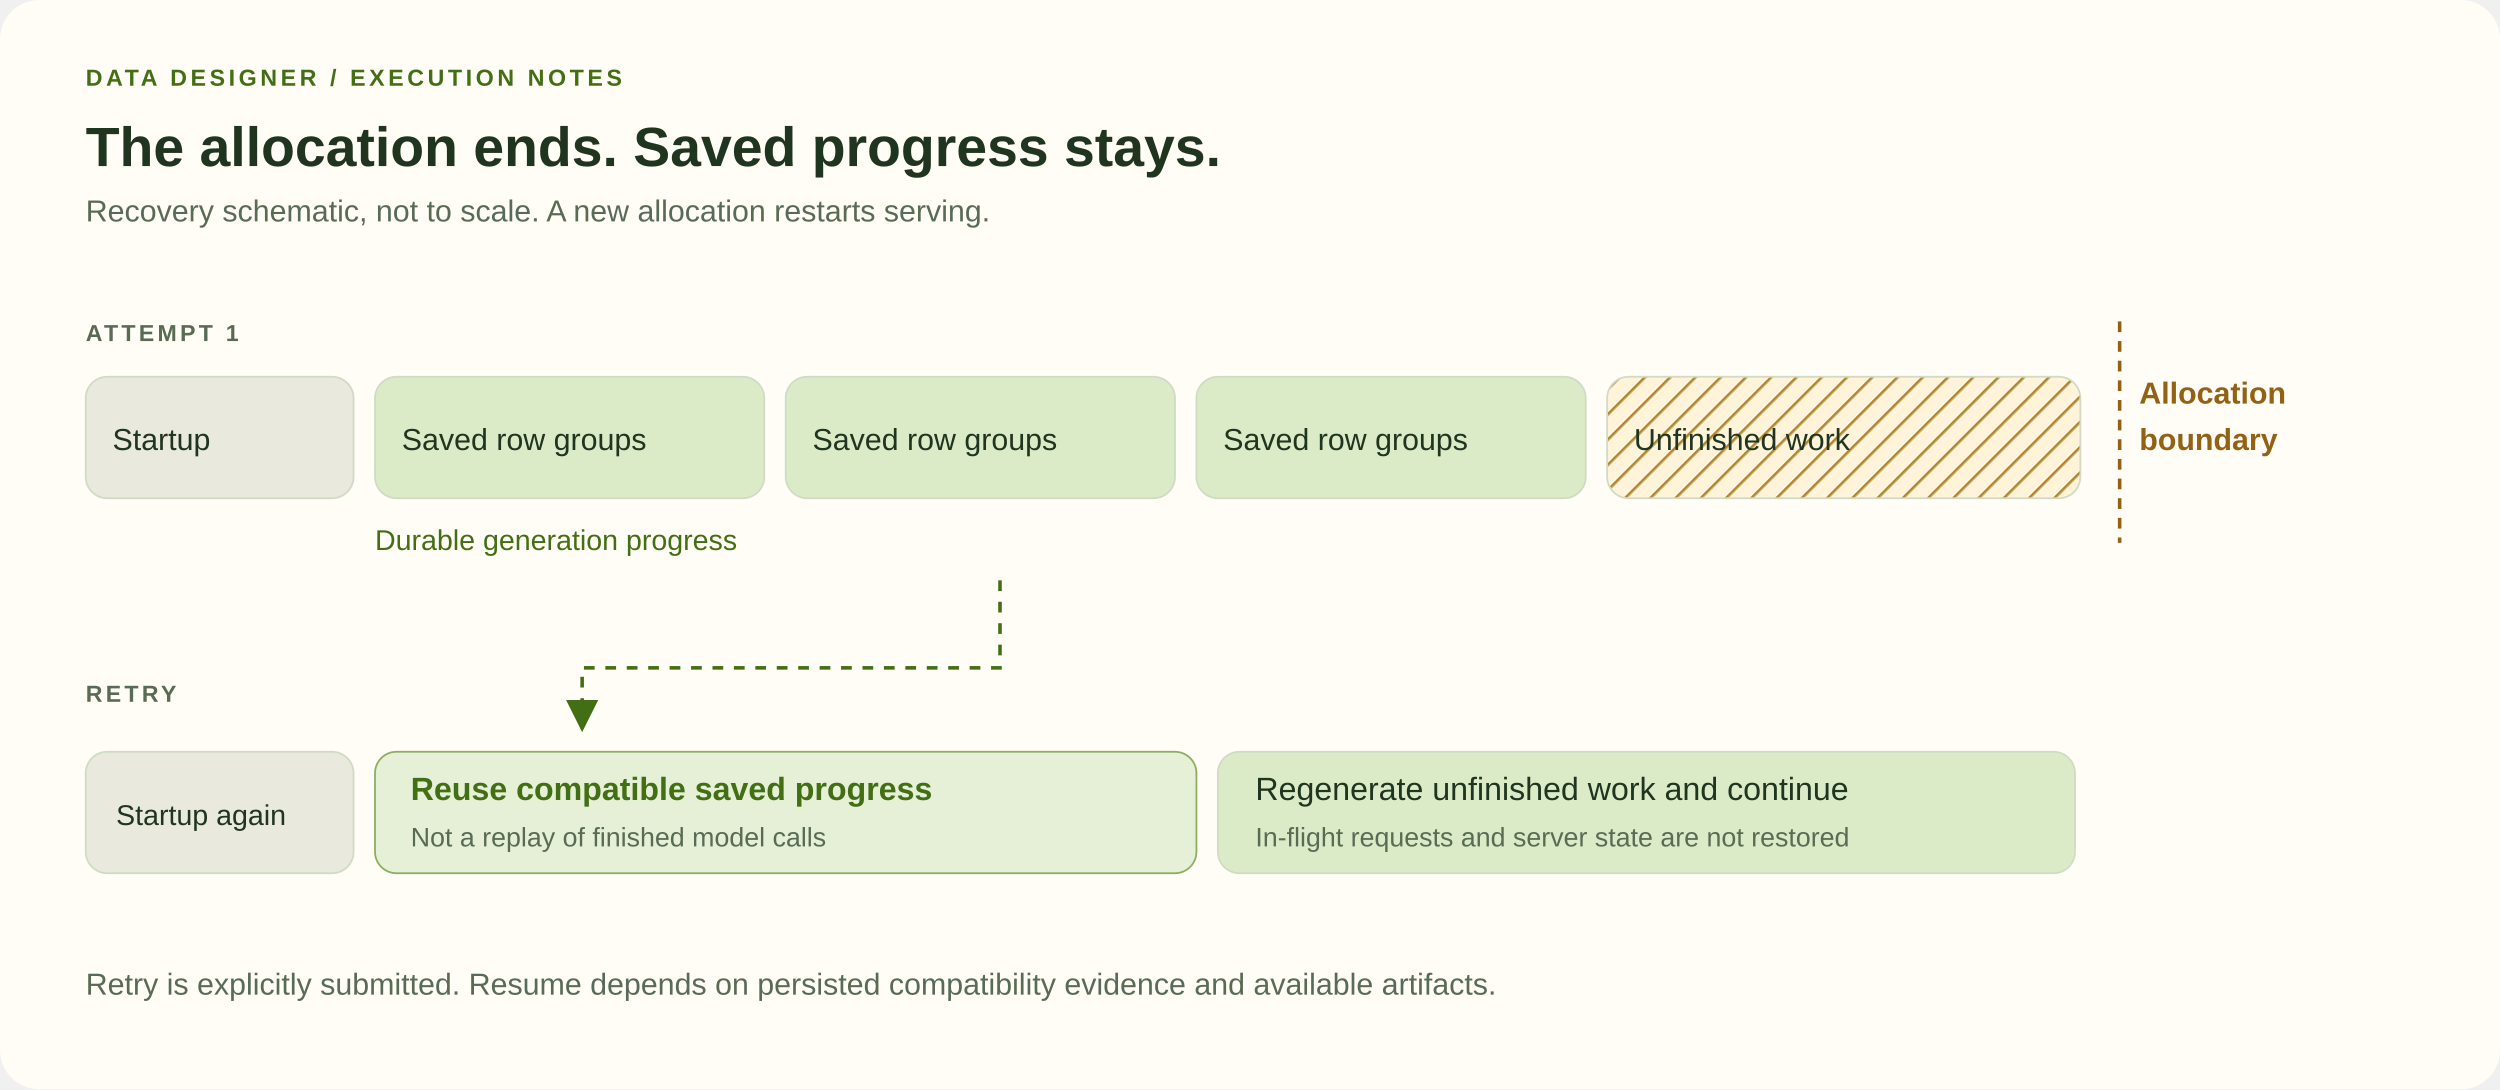
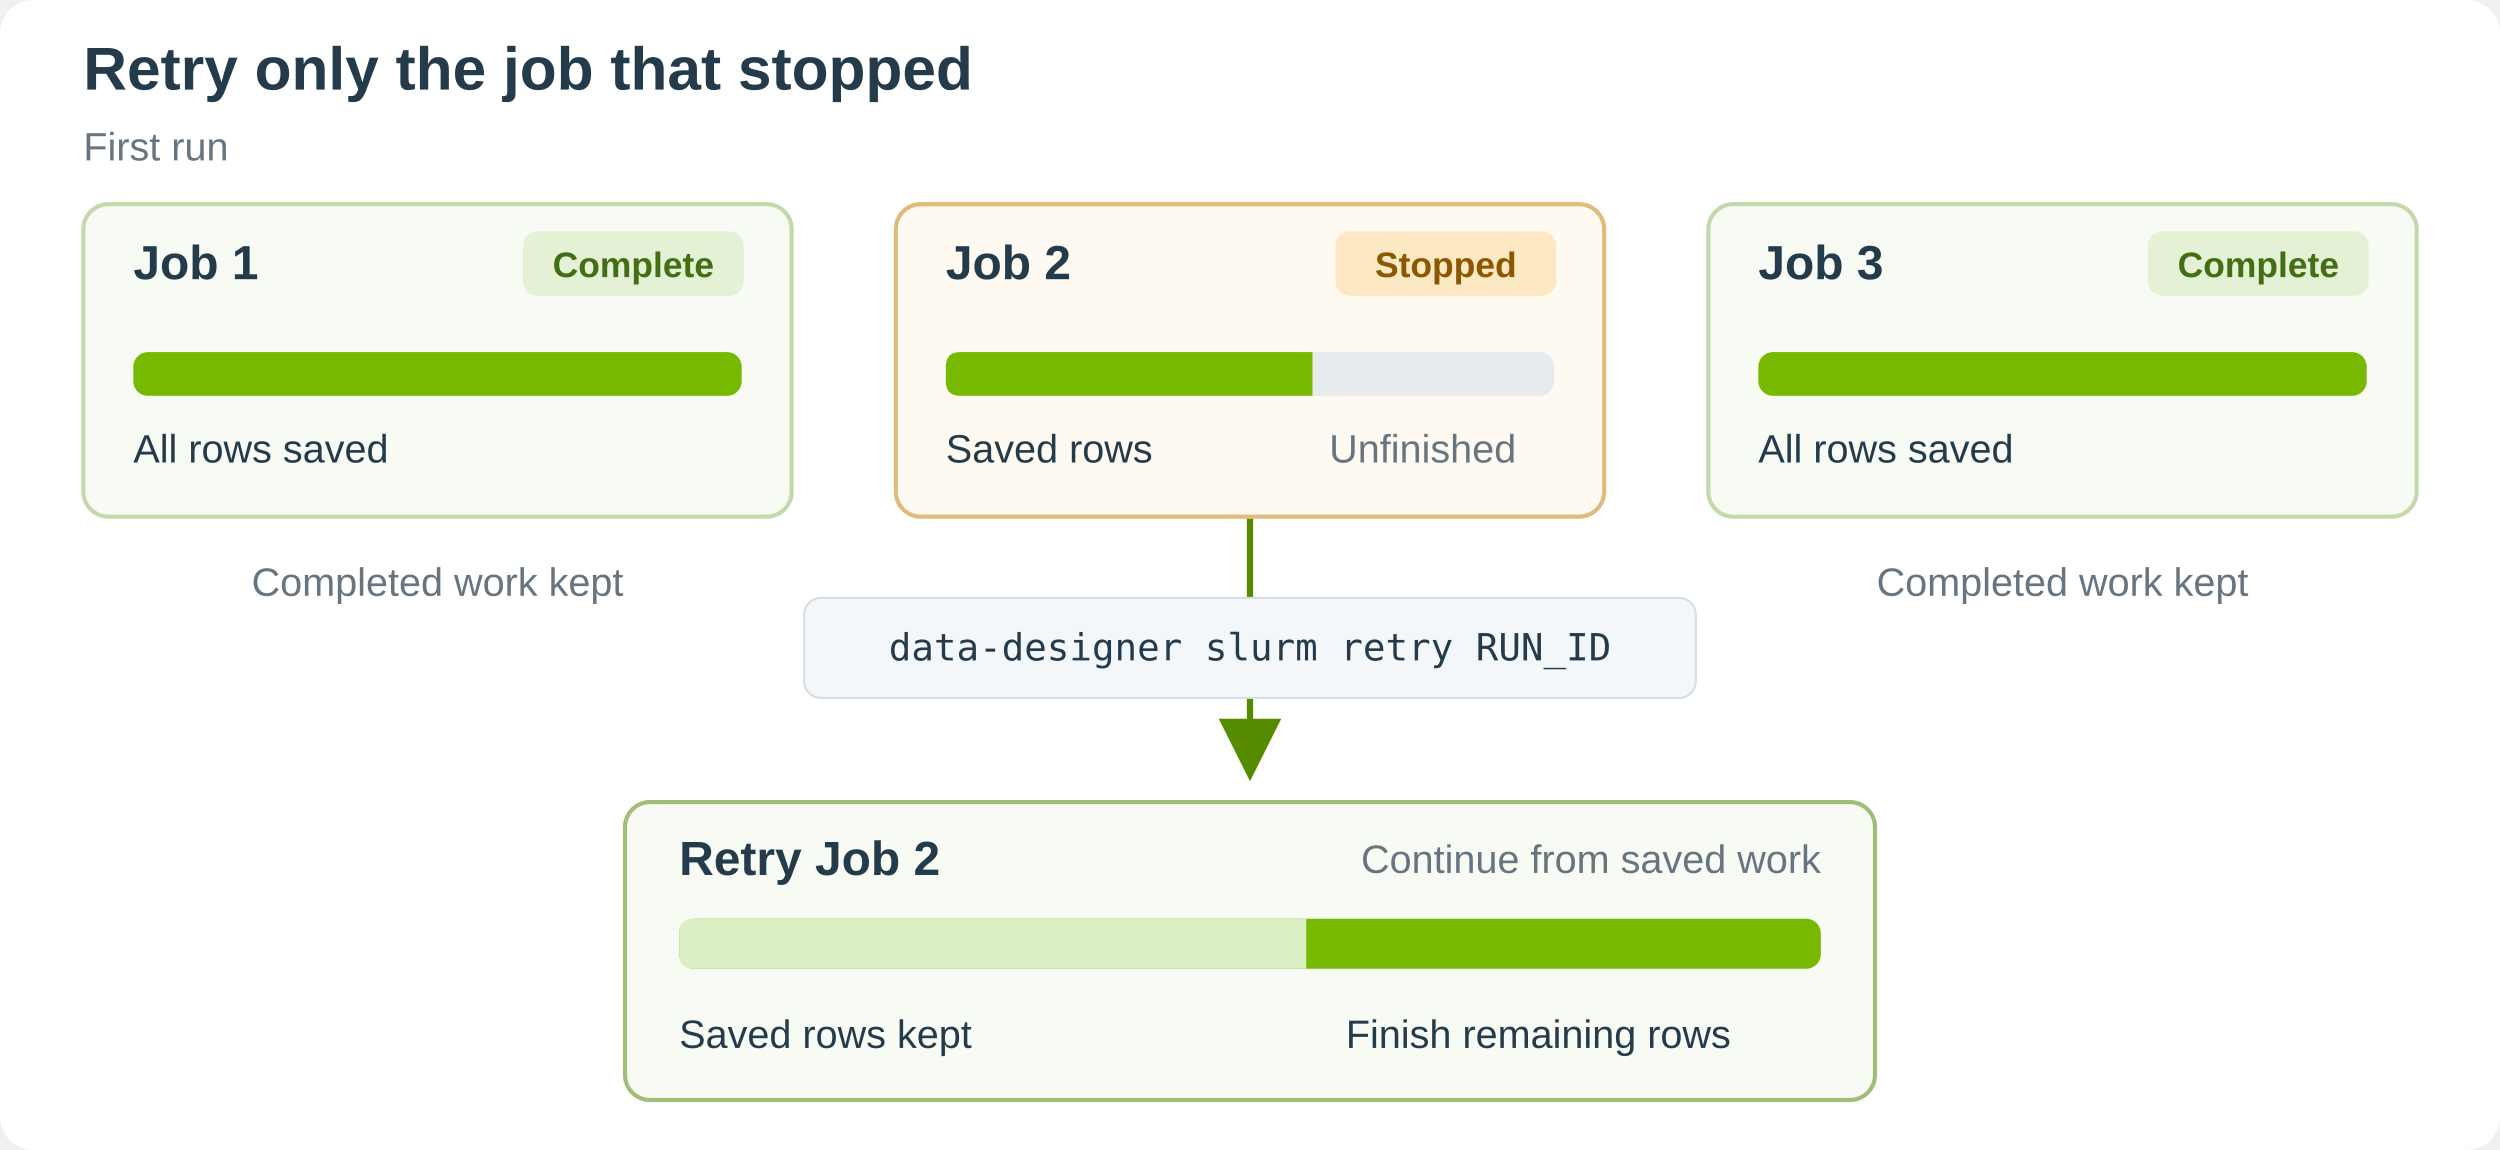
- <svg xmlns="http://www.w3.org/2000/svg" width="1400" height="610" viewBox="0 0 1400 610" role="img" aria-label="The allocation ends. Saved progress stays.">
+ <svg xmlns="http://www.w3.org/2000/svg" width="1200" height="552" viewBox="0 0 1200 552" role="img" aria-labelledby="title desc">
  <defs>
-     <marker id="arrow" markerWidth="9" markerHeight="9" refX="8" refY="4.5" orient="auto">
-       <path d="M0 0 L9 4.5 L0 9" fill="#426e14" />
+     <marker id="retry-arrow" markerWidth="10" markerHeight="10" refX="8" refY="5" orient="auto">
+       <path d="M0 0 10 5 0 10Z" fill="#568b00" />
    </marker>
-     <pattern id="unfinished" width="10" height="10" patternUnits="userSpaceOnUse" patternTransform="rotate(45)">
-       <rect width="10" height="10" fill="#fff4da" />
-       <path d="M0 0V10" stroke="#b58b39" stroke-width="3" />
-     </pattern>
+     <style>
+       text { font-family: Arial, Helvetica, sans-serif; fill: #243b4b; }
+       .job { font-size: 23px; font-weight: 700; }
+       .status { font-size: 17px; font-weight: 700; }
+       .label { font-size: 19px; }
+       .muted { fill: #667580; }
+     </style>
  </defs>
-   <rect width="1400" height="610" rx="22" fill="#fffdf5" />
-   <text x="48" y="48" font-family="Arial, Helvetica, sans-serif" font-size="13" font-weight="650" letter-spacing="2" fill="#426e14">DATA DESIGNER / EXECUTION NOTES</text>
-   <text x="48" y="93" font-family="Arial, Helvetica, sans-serif" font-size="31" font-weight="650" letter-spacing="0" fill="#20351f">The allocation ends. Saved progress stays.</text>
-   <text x="48" y="124" font-family="Arial, Helvetica, sans-serif" font-size="17" font-weight="400" letter-spacing="0" fill="#586b55">Recovery schematic, not to scale. A new allocation restarts serving.</text>
-   <text x="48" y="191" font-family="Arial, Helvetica, sans-serif" font-size="13" font-weight="650" letter-spacing="1.8" fill="#586b55">ATTEMPT 1</text>
-   <rect x="48" y="211" width="150" height="68" rx="12" fill="#e9e9dd" stroke="#cfdbc5" />
-   <text x="63" y="252" font-family="Arial, Helvetica, sans-serif" font-size="17" font-weight="400" letter-spacing="0" fill="#20351f">Startup</text>
-   <rect x="210" y="211" width="218" height="68" rx="12" fill="#dcebc7" stroke="#cfdbc5" />
-   <text x="225" y="252" font-family="Arial, Helvetica, sans-serif" font-size="17" font-weight="400" letter-spacing="0" fill="#20351f">Saved row groups</text>
-   <rect x="440" y="211" width="218" height="68" rx="12" fill="#dcebc7" stroke="#cfdbc5" />
-   <text x="455" y="252" font-family="Arial, Helvetica, sans-serif" font-size="17" font-weight="400" letter-spacing="0" fill="#20351f">Saved row groups</text>
-   <rect x="670" y="211" width="218" height="68" rx="12" fill="#dcebc7" stroke="#cfdbc5" />
-   <text x="685" y="252" font-family="Arial, Helvetica, sans-serif" font-size="17" font-weight="400" letter-spacing="0" fill="#20351f">Saved row groups</text>
-   <rect x="900" y="211" width="265" height="68" rx="12" fill="url(#unfinished)" stroke="#cfdbc5" />
-   <text x="915" y="252" font-family="Arial, Helvetica, sans-serif" font-size="17" font-weight="400" letter-spacing="0" fill="#20351f">Unfinished work</text>
-   <path d="M1187 180V304" stroke="#936114" stroke-width="2" stroke-dasharray="6 5" />
-   <text x="1198" y="226" font-family="Arial, Helvetica, sans-serif" font-size="17" font-weight="650" letter-spacing="0" fill="#936114">Allocation</text>
-   <text x="1198" y="252" font-family="Arial, Helvetica, sans-serif" font-size="17" font-weight="650" letter-spacing="0" fill="#936114">boundary</text>
-   <text x="210" y="308" font-family="Arial, Helvetica, sans-serif" font-size="16" font-weight="400" letter-spacing="0" fill="#426e14">Durable generation progress</text>
-   <path d="M560 325V374H326V408" fill="none" stroke="#426e14" stroke-width="2" marker-end="url(#arrow)" stroke-dasharray="6 6" />
-   <text x="48" y="393" font-family="Arial, Helvetica, sans-serif" font-size="13" font-weight="650" letter-spacing="1.8" fill="#586b55">RETRY</text>
-   <rect x="48" y="421" width="150" height="68" rx="12" fill="#e9e9dd" stroke="#cfdbc5" />
-   <text x="65" y="462" font-family="Arial, Helvetica, sans-serif" font-size="16" font-weight="400" letter-spacing="0" fill="#20351f">Startup again</text>
-   <rect x="210" y="421" width="460" height="68" rx="12" fill="#e5f0d7" stroke="#8cae62" />
-   <text x="230" y="448" font-family="Arial, Helvetica, sans-serif" font-size="18" font-weight="650" letter-spacing="0" fill="#426e14">Reuse compatible saved progress</text>
-   <text x="230" y="474" font-family="Arial, Helvetica, sans-serif" font-size="15" font-weight="400" letter-spacing="0" fill="#586b55">Not a replay of finished model calls</text>
-   <rect x="682" y="421" width="480" height="68" rx="12" fill="#dcebc7" stroke="#cfdbc5" />
-   <text x="703" y="448" font-family="Arial, Helvetica, sans-serif" font-size="18" font-weight="400" letter-spacing="0" fill="#20351f">Regenerate unfinished work and continue</text>
-   <text x="703" y="474" font-family="Arial, Helvetica, sans-serif" font-size="15" font-weight="400" letter-spacing="0" fill="#586b55">In-flight requests and server state are not restored</text>
-   <text x="48" y="557" font-family="Arial, Helvetica, sans-serif" font-size="17" font-weight="400" letter-spacing="0" fill="#586b55">Retry is explicitly submitted. Resume depends on persisted compatibility evidence and available artifacts.</text>
+   <rect width="1200" height="552" rx="16" fill="#ffffff" />
+   <text x="40" y="43" font-size="29" font-weight="700">Retry only the job that stopped</text>
+   <text x="40" y="77" class="label muted">First run</text>
+   <rect x="40" y="98" width="340" height="150" rx="12" fill="#f8fbf4" stroke="#c4d9aa" stroke-width="2" />
+   <text x="64" y="134" class="job">Job 1</text>
+   <rect x="251" y="111" width="106" height="31" rx="7" fill="#e4f1d4" />
+   <text x="304" y="133" text-anchor="middle" class="status" style="fill:#426e14">Complete</text>
+   <rect x="64" y="169" width="292" height="21" rx="7" fill="#76b900" />
+   <text x="64" y="222" class="label">All rows saved</text>
+   <text x="210" y="286" text-anchor="middle" class="label muted">Completed work kept</text>
+   <rect x="430" y="98" width="340" height="150" rx="12" fill="#fffaf1" stroke="#dfbc7c" stroke-width="2" />
+   <text x="454" y="134" class="job">Job 2</text>
+   <rect x="641" y="111" width="106" height="31" rx="7" fill="#fce9c3" />
+   <text x="694" y="133" text-anchor="middle" class="status" style="fill:#8b5800">Stopped</text>
+   <rect x="454" y="169" width="292" height="21" rx="7" fill="#e7ebee" />
+   <path d="M461 169H630V190H461Q454 190 454 183V176Q454 169 461 169Z" fill="#76b900" />
+   <text x="454" y="222" class="label">Saved rows</text>
+   <text x="638" y="222" class="label muted">Unfinished</text>
+   <rect x="820" y="98" width="340" height="150" rx="12" fill="#f8fbf4" stroke="#c4d9aa" stroke-width="2" />
+   <text x="844" y="134" class="job">Job 3</text>
+   <rect x="1031" y="111" width="106" height="31" rx="7" fill="#e4f1d4" />
+   <text x="1084" y="133" text-anchor="middle" class="status" style="fill:#426e14">Complete</text>
+   <rect x="844" y="169" width="292" height="21" rx="7" fill="#76b900" />
+   <text x="844" y="222" class="label">All rows saved</text>
+   <text x="990" y="286" text-anchor="middle" class="label muted">Completed work kept</text>
+   <path d="M600 249V369" fill="none" stroke="#568b00" stroke-width="3" marker-end="url(#retry-arrow)" />
+   <rect x="386" y="287" width="428" height="48" rx="8" fill="#f4f7fa" stroke="#d4dee6" />
+   <text x="600" y="317" text-anchor="middle" font-size="18" style="font-family:monospace">data-designer slurm retry RUN_ID</text>
+   <rect x="300" y="385" width="600" height="143" rx="12" fill="#f8fbf4" stroke="#9fbe77" stroke-width="2" />
+   <text x="326" y="420" class="job">Retry Job 2</text>
+   <text x="874" y="419" text-anchor="end" class="label muted">Continue from saved work</text>
+   <rect x="326" y="441" width="548" height="24" rx="7" fill="#76b900" />
+   <path d="M333 441H627V465H333Q326 465 326 458V448Q326 441 333 441Z" fill="#dceec4" />
+   <text x="326" y="503" class="label">Saved rows kept</text>
+   <text x="646" y="503" class="label">Finish remaining rows</text>
</svg>
